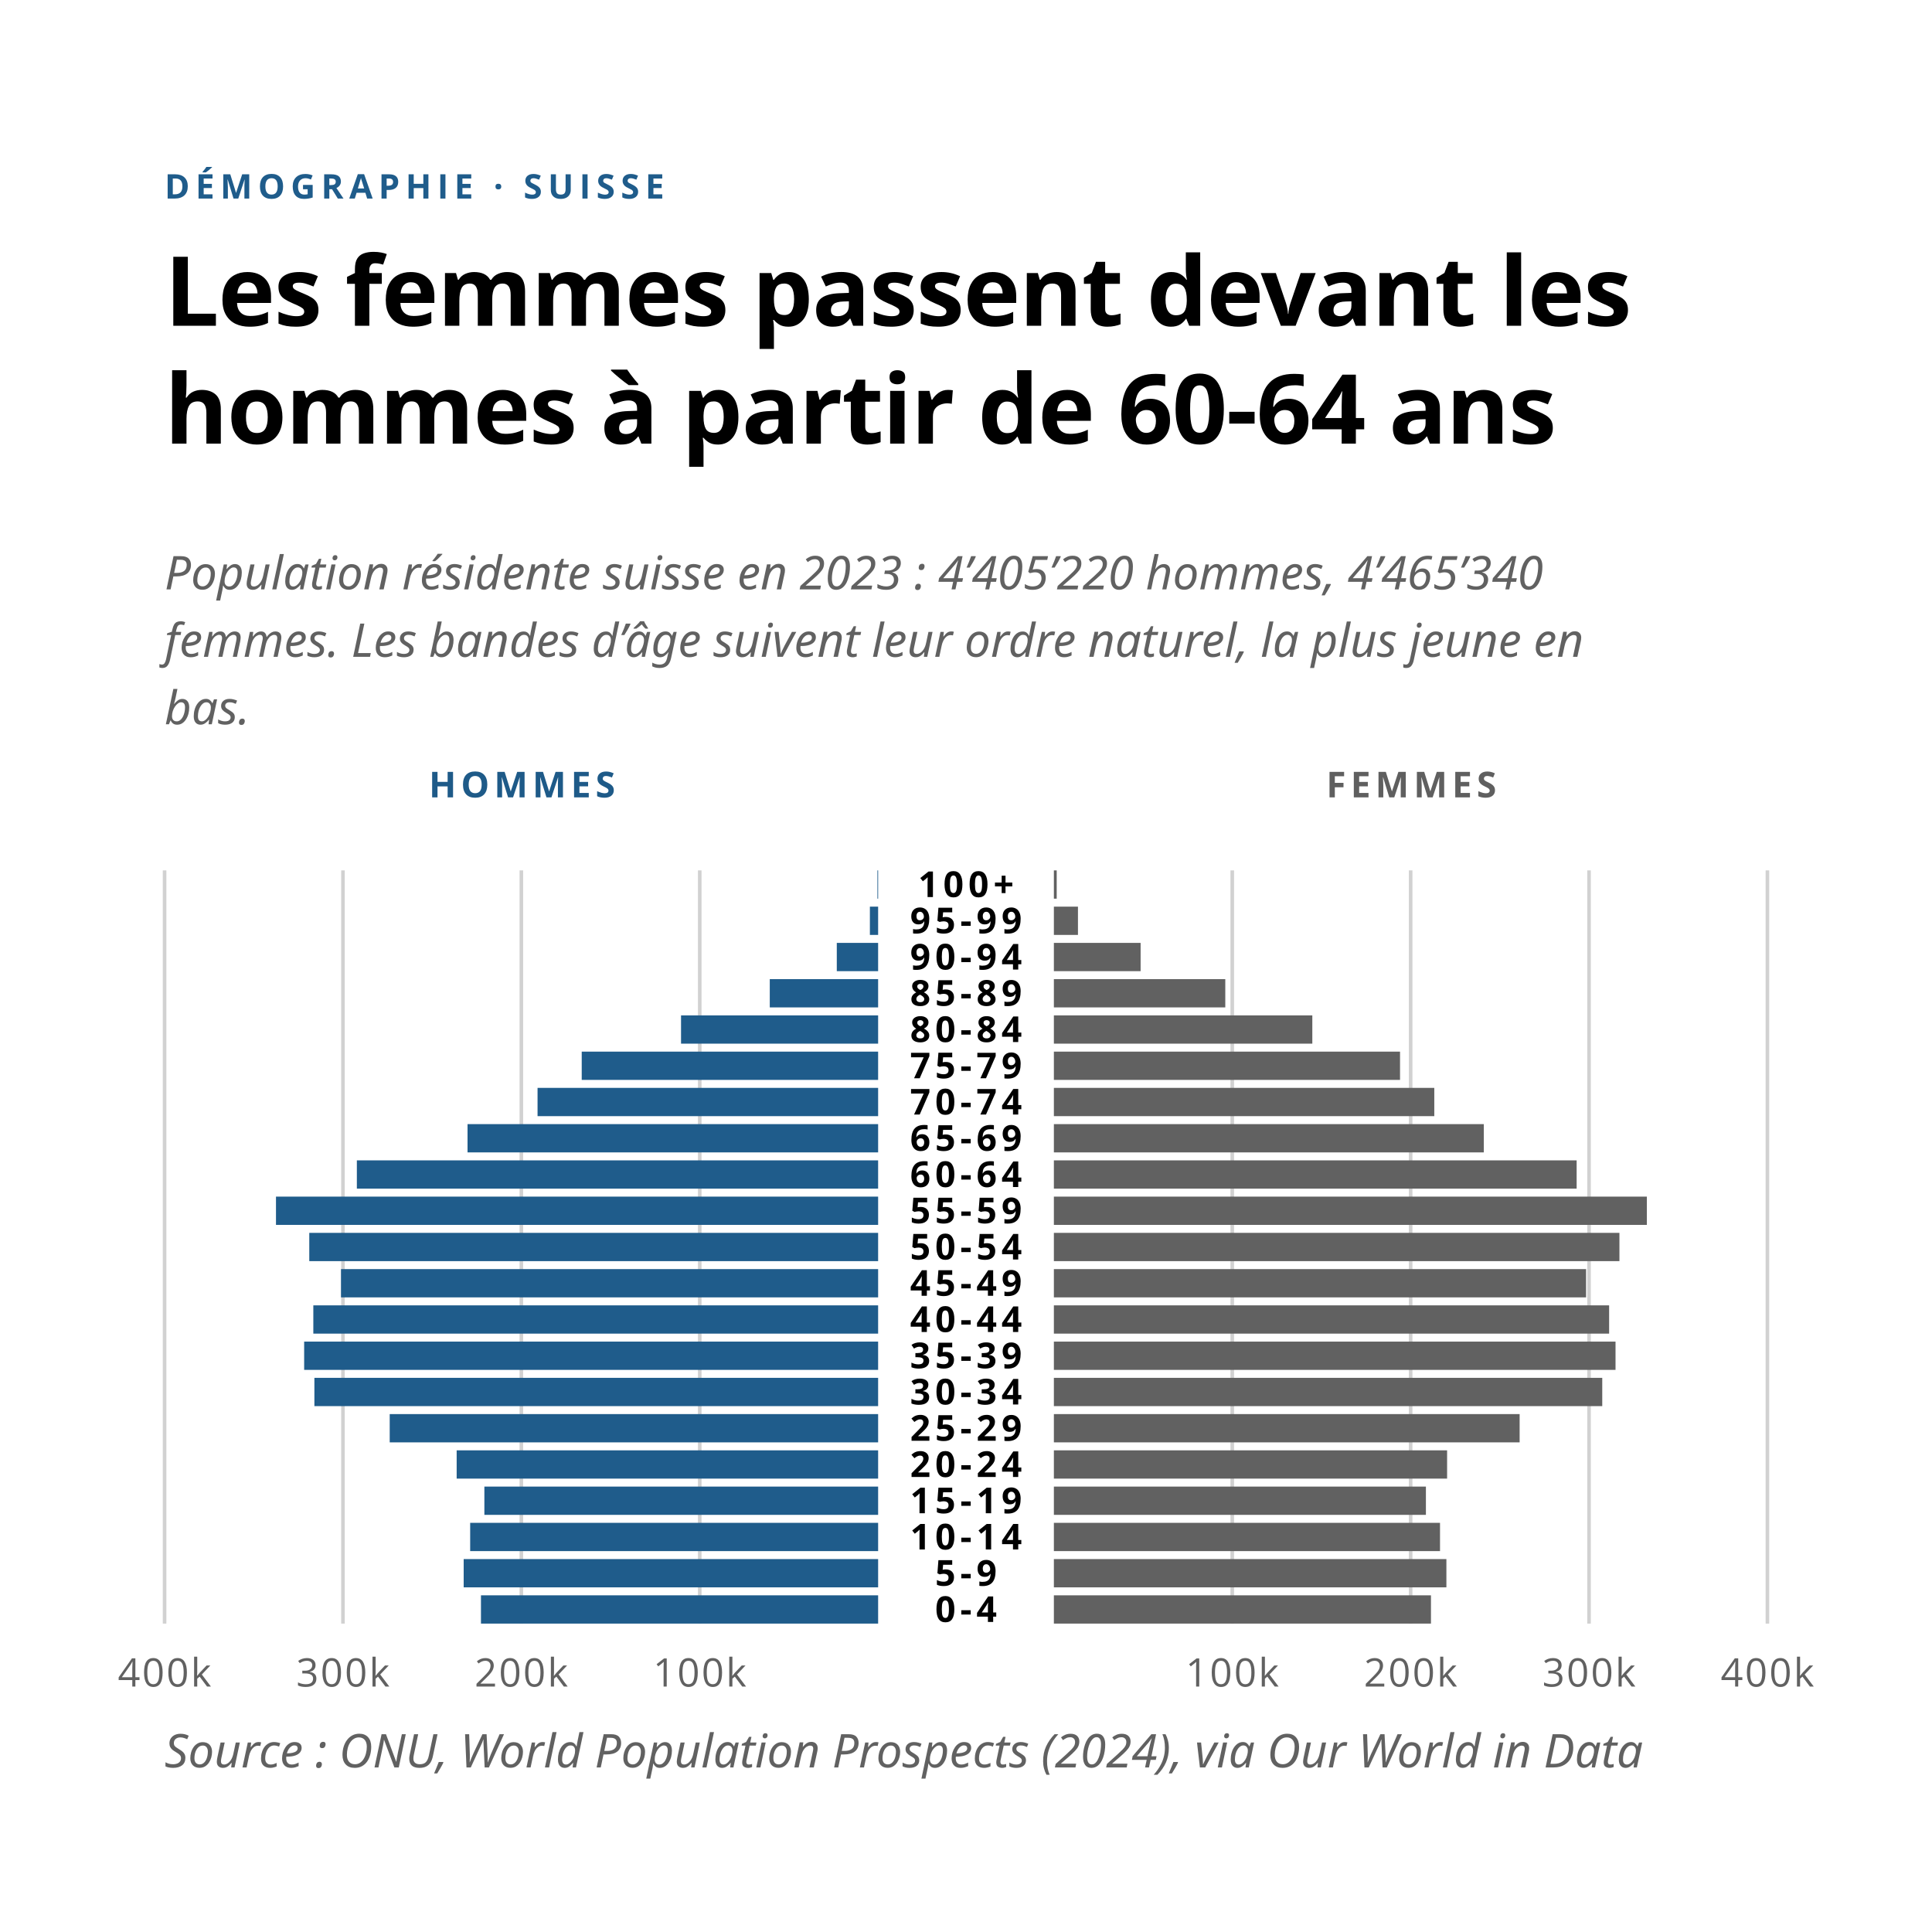
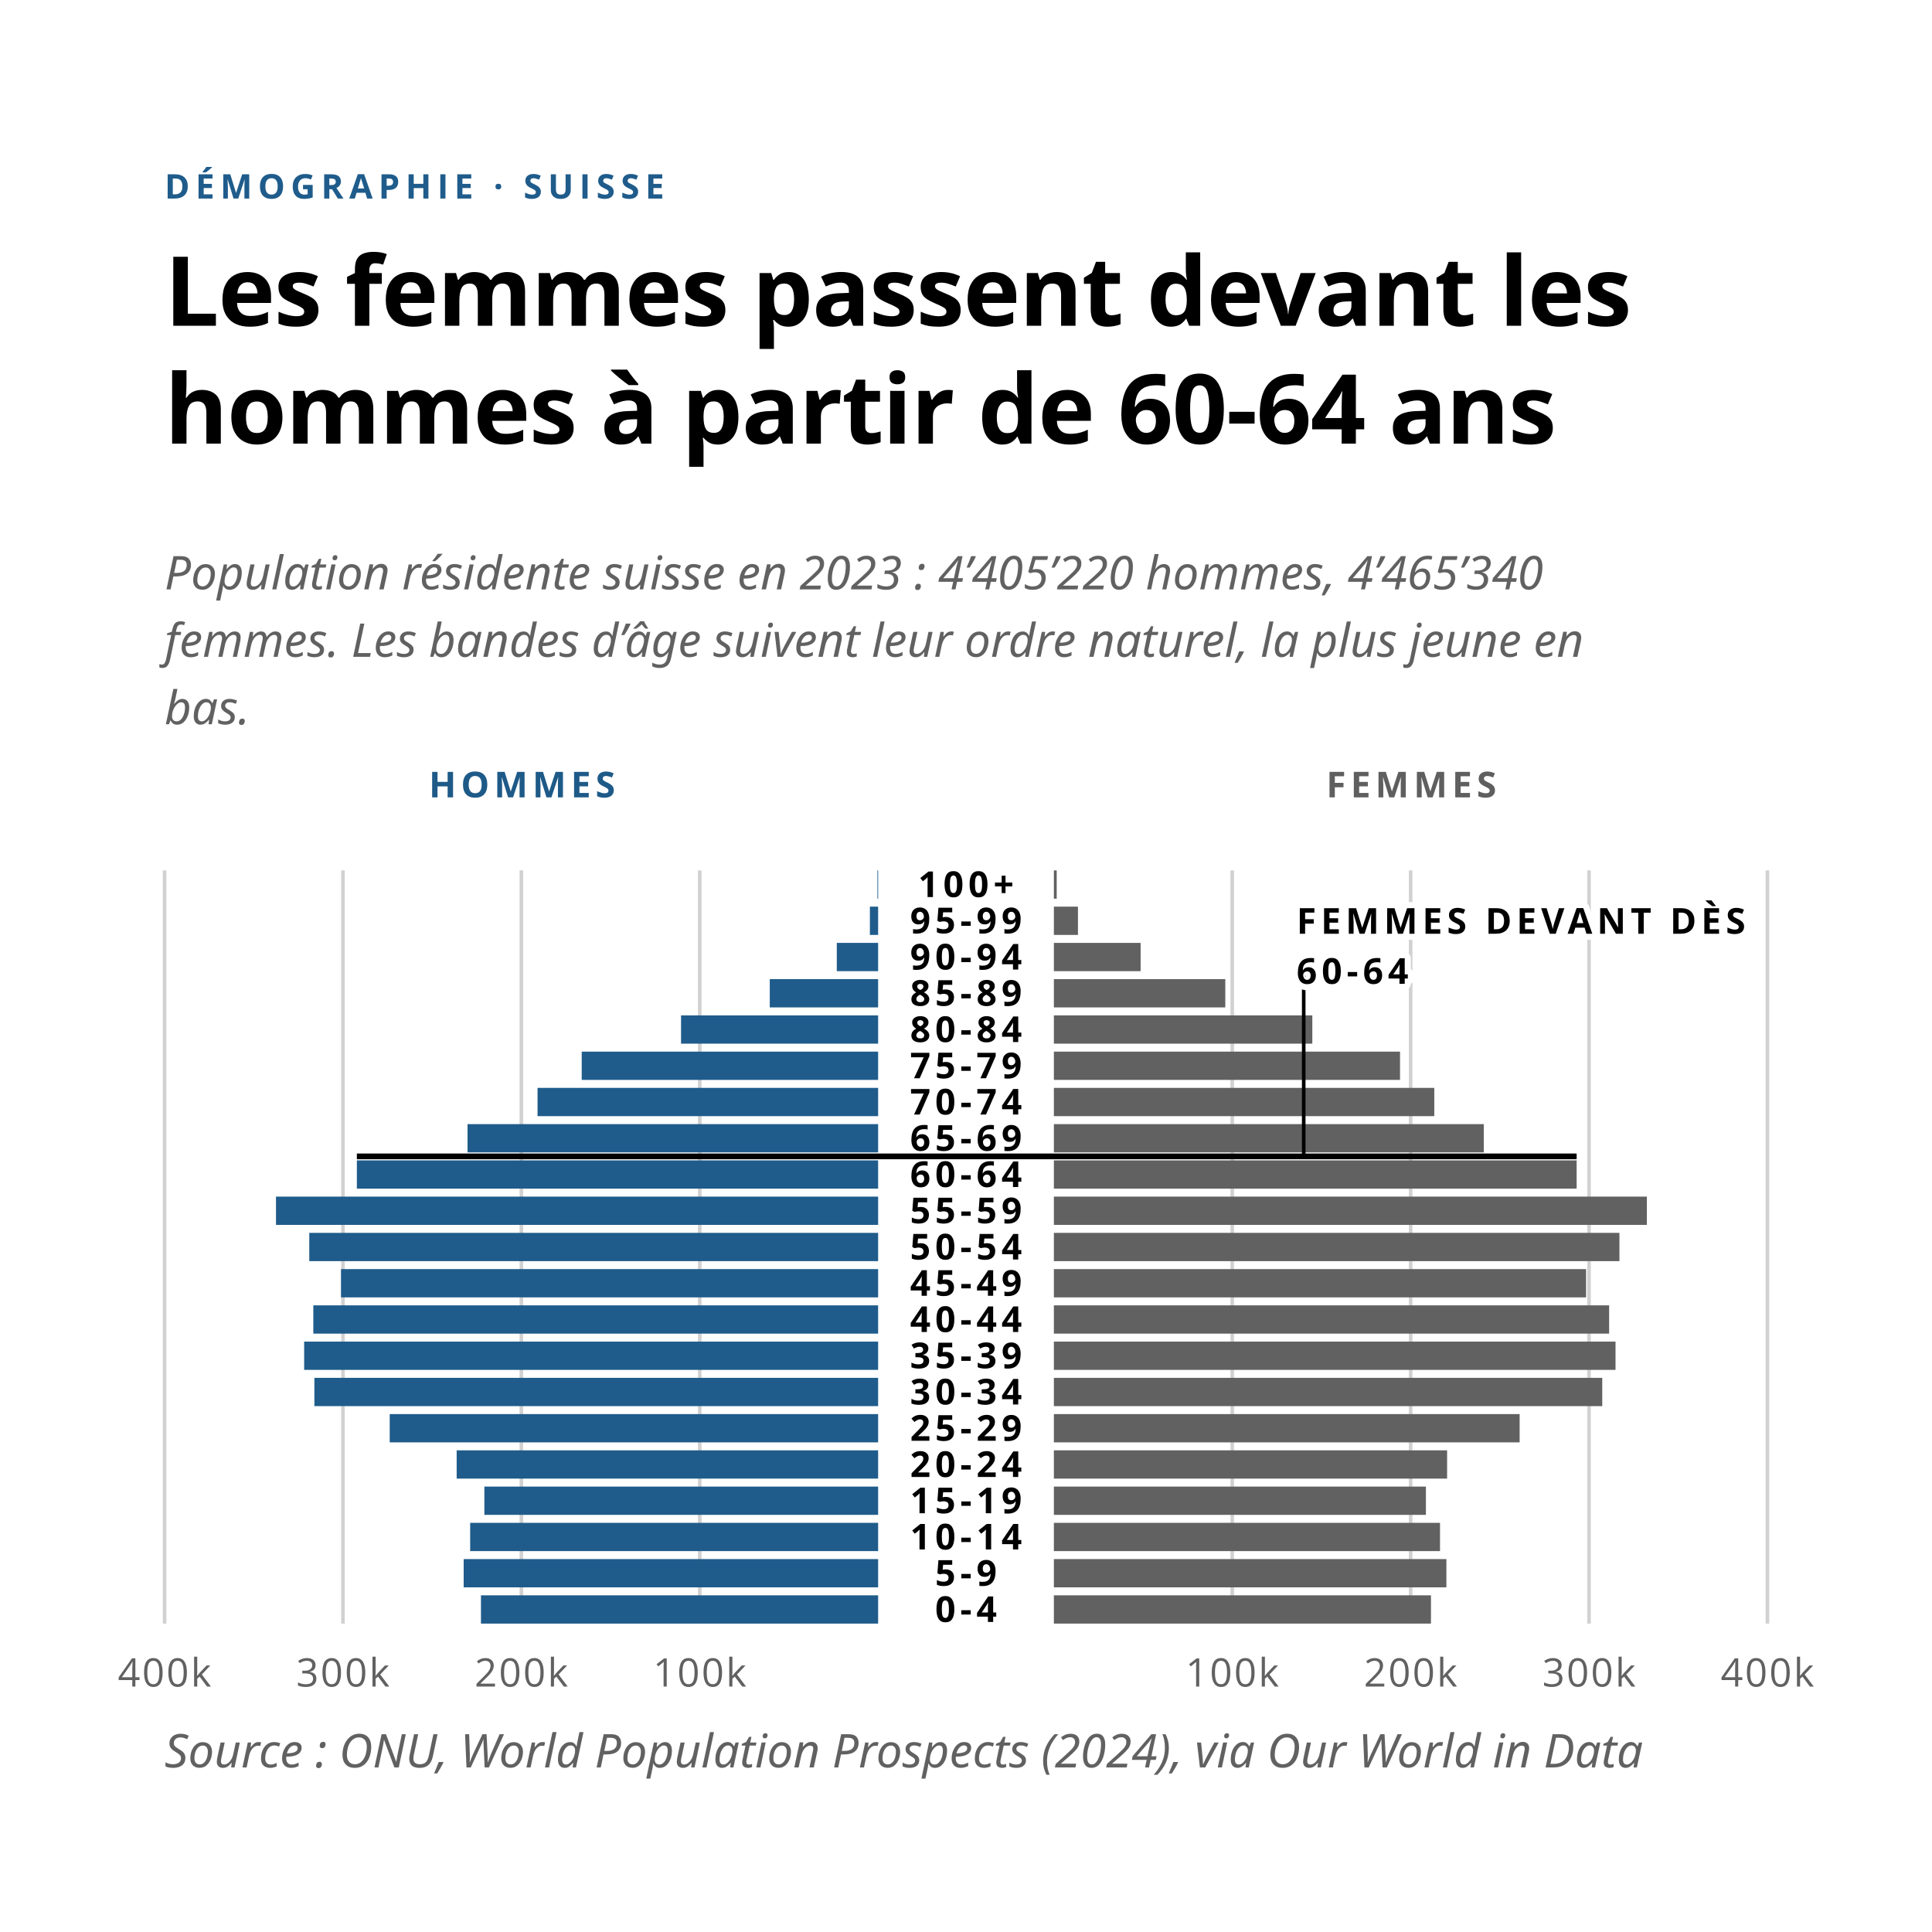
<svg xmlns="http://www.w3.org/2000/svg" width="540" height="540" viewBox="0 0 540 540" role="img" aria-label="Pyramide des âges de la Suisse en 2023, hommes à gauche, femmes à droite, par bandes de cinq ans.">
  <rect x="0" y="0" width="540" height="540" fill="#FFFFFF" />
  <text x="46" y="55.5" font-family="Open Sans" font-size="9.5" font-weight="700" font-style="normal" letter-spacing="1.6" fill="#1F5C8B">DÉMOGRAPHIE · SUISSE</text>
  <text x="46" y="91.05" font-family="Merriweather" font-size="27" font-weight="700" font-style="normal" letter-spacing="-0.3" fill="#000000">Les femmes passent devant les</text>
  <text x="46" y="123.991" font-family="Merriweather" font-size="27" font-weight="700" font-style="normal" letter-spacing="-0.3" fill="#000000">hommes à partir de 60-64 ans</text>
  <text x="46" y="164.732" font-family="Merriweather" font-size="13" font-weight="400" font-style="italic" letter-spacing="0" fill="#616161">Population résidente suisse en 2023 : 4’405’220 hommes, 4’465’340</text>
  <text x="46" y="183.582" font-family="Merriweather" font-size="13" font-weight="400" font-style="italic" letter-spacing="0" fill="#616161">femmes. Les bandes d’âge suivent leur ordre naturel, la plus jeune en</text>
  <text x="46" y="202.431" font-family="Merriweather" font-size="13" font-weight="400" font-style="italic" letter-spacing="0" fill="#616161">bas.</text>
  <text x="46" y="494" font-family="Merriweather" font-size="13" font-weight="400" font-style="italic" letter-spacing="0" fill="#616161">Source : ONU, World Population Prospects (2024), via Our World in Data</text>
  <g>
    <g>
      <line x1="195.579" x2="195.579" y1="243.279" y2="453.801" stroke="#d1d1d1" stroke-width="1" />
      <text x="195.579" y="471.401" text-anchor="middle" font-family="Open Sans" font-size="11" font-weight="400" font-style="normal" letter-spacing="0.5" fill="#616161">100k</text>
    </g>
    <g>
      <line x1="344.421" x2="344.421" y1="243.279" y2="453.801" stroke="#d1d1d1" stroke-width="1" />
      <text x="344.421" y="471.401" text-anchor="middle" font-family="Open Sans" font-size="11" font-weight="400" font-style="normal" letter-spacing="0.5" fill="#616161">100k</text>
    </g>
  </g>
  <g>
    <g>
      <line x1="145.719" x2="145.719" y1="243.279" y2="453.801" stroke="#d1d1d1" stroke-width="1" />
      <text x="145.719" y="471.401" text-anchor="middle" font-family="Open Sans" font-size="11" font-weight="400" font-style="normal" letter-spacing="0.5" fill="#616161">200k</text>
    </g>
    <g>
      <line x1="394.281" x2="394.281" y1="243.279" y2="453.801" stroke="#d1d1d1" stroke-width="1" />
      <text x="394.281" y="471.401" text-anchor="middle" font-family="Open Sans" font-size="11" font-weight="400" font-style="normal" letter-spacing="0.5" fill="#616161">200k</text>
    </g>
  </g>
  <g>
    <g>
      <line x1="95.86" x2="95.86" y1="243.279" y2="453.801" stroke="#d1d1d1" stroke-width="1" />
      <text x="95.86" y="471.401" text-anchor="middle" font-family="Open Sans" font-size="11" font-weight="400" font-style="normal" letter-spacing="0.5" fill="#616161">300k</text>
    </g>
    <g>
      <line x1="444.14" x2="444.14" y1="243.279" y2="453.801" stroke="#d1d1d1" stroke-width="1" />
      <text x="444.14" y="471.401" text-anchor="middle" font-family="Open Sans" font-size="11" font-weight="400" font-style="normal" letter-spacing="0.5" fill="#616161">300k</text>
    </g>
  </g>
  <g>
    <g>
      <line x1="46" x2="46" y1="243.279" y2="453.801" stroke="#d1d1d1" stroke-width="1" />
      <text x="46" y="471.401" text-anchor="middle" font-family="Open Sans" font-size="11" font-weight="400" font-style="normal" letter-spacing="0.5" fill="#616161">400k</text>
    </g>
    <g>
      <line x1="494" x2="494" y1="243.279" y2="453.801" stroke="#d1d1d1" stroke-width="1" />
      <text x="494" y="471.401" text-anchor="middle" font-family="Open Sans" font-size="11" font-weight="400" font-style="normal" letter-spacing="0.5" fill="#616161">400k</text>
    </g>
  </g>
  <g>
    <rect x="134.431" y="445.899" width="111.008" height="7.902" fill="#1F5C8B" />
    <rect x="294.561" y="445.899" width="105.398" height="7.902" fill="#616161" />
    <text x="270" y="453.35" text-anchor="middle" font-family="Open Sans" font-size="10" font-weight="700" font-style="normal" letter-spacing="1.3" fill="#000000">0-4</text>
  </g>
  <g>
    <rect x="129.599" y="435.768" width="115.84" height="7.902" fill="#1F5C8B" />
    <rect x="294.561" y="435.768" width="109.712" height="7.902" fill="#616161" />
    <text x="270" y="443.219" text-anchor="middle" font-family="Open Sans" font-size="10" font-weight="700" font-style="normal" letter-spacing="1.3" fill="#000000">5-9</text>
  </g>
  <g>
    <rect x="131.414" y="425.637" width="114.025" height="7.902" fill="#1F5C8B" />
    <rect x="294.561" y="425.637" width="107.928" height="7.902" fill="#616161" />
    <text x="270" y="433.088" text-anchor="middle" font-family="Open Sans" font-size="10" font-weight="700" font-style="normal" letter-spacing="1.3" fill="#000000">10-14</text>
  </g>
  <g>
    <rect x="135.385" y="415.506" width="110.054" height="7.902" fill="#1F5C8B" />
    <rect x="294.561" y="415.506" width="103.985" height="7.902" fill="#616161" />
    <text x="270" y="422.957" text-anchor="middle" font-family="Open Sans" font-size="10" font-weight="700" font-style="normal" letter-spacing="1.3" fill="#000000">15-19</text>
  </g>
  <g>
    <rect x="127.638" y="405.375" width="117.801" height="7.902" fill="#1F5C8B" />
    <rect x="294.561" y="405.375" width="109.907" height="7.902" fill="#616161" />
    <text x="270" y="412.826" text-anchor="middle" font-family="Open Sans" font-size="10" font-weight="700" font-style="normal" letter-spacing="1.3" fill="#000000">20-24</text>
  </g>
  <g>
    <rect x="108.926" y="395.244" width="136.513" height="7.902" fill="#1F5C8B" />
    <rect x="294.561" y="395.244" width="130.18" height="7.902" fill="#616161" />
    <text x="270" y="402.695" text-anchor="middle" font-family="Open Sans" font-size="10" font-weight="700" font-style="normal" letter-spacing="1.3" fill="#000000">25-29</text>
  </g>
  <g>
    <rect x="87.874" y="385.113" width="157.564" height="7.902" fill="#1F5C8B" />
    <rect x="294.561" y="385.113" width="153.272" height="7.902" fill="#616161" />
    <text x="270" y="392.564" text-anchor="middle" font-family="Open Sans" font-size="10" font-weight="700" font-style="normal" letter-spacing="1.3" fill="#000000">30-34</text>
  </g>
  <g>
    <rect x="85.012" y="374.982" width="160.426" height="7.902" fill="#1F5C8B" />
    <rect x="294.561" y="374.982" width="156.984" height="7.902" fill="#616161" />
    <text x="270" y="382.433" text-anchor="middle" font-family="Open Sans" font-size="10" font-weight="700" font-style="normal" letter-spacing="1.3" fill="#000000">35-39</text>
  </g>
  <g>
    <rect x="87.575" y="364.851" width="157.863" height="7.902" fill="#1F5C8B" />
    <rect x="294.561" y="364.851" width="155.195" height="7.902" fill="#616161" />
    <text x="270" y="372.302" text-anchor="middle" font-family="Open Sans" font-size="10" font-weight="700" font-style="normal" letter-spacing="1.3" fill="#000000">40-44</text>
  </g>
  <g>
    <rect x="95.311" y="354.72" width="150.128" height="7.902" fill="#1F5C8B" />
    <rect x="294.561" y="354.72" width="148.752" height="7.902" fill="#616161" />
    <text x="270" y="362.171" text-anchor="middle" font-family="Open Sans" font-size="10" font-weight="700" font-style="normal" letter-spacing="1.3" fill="#000000">45-49</text>
  </g>
  <g>
    <rect x="86.444" y="344.589" width="158.994" height="7.902" fill="#1F5C8B" />
    <rect x="294.561" y="344.589" width="158.074" height="7.902" fill="#616161" />
    <text x="270" y="352.04" text-anchor="middle" font-family="Open Sans" font-size="10" font-weight="700" font-style="normal" letter-spacing="1.3" fill="#000000">50-54</text>
  </g>
  <g>
    <rect x="77.138" y="334.458" width="168.301" height="7.902" fill="#1F5C8B" />
    <rect x="294.561" y="334.458" width="165.74" height="7.902" fill="#616161" />
    <text x="270" y="341.909" text-anchor="middle" font-family="Open Sans" font-size="10" font-weight="700" font-style="normal" letter-spacing="1.3" fill="#000000">55-59</text>
  </g>
  <g>
    <rect x="99.743" y="324.327" width="145.695" height="7.902" fill="#1F5C8B" />
    <rect x="294.561" y="324.327" width="146.115" height="7.902" fill="#616161" />
    <text x="270" y="331.778" text-anchor="middle" font-family="Open Sans" font-size="10" font-weight="700" font-style="normal" letter-spacing="1.3" fill="#000000">60-64</text>
  </g>
  <g>
    <rect x="130.676" y="314.196" width="114.763" height="7.902" fill="#1F5C8B" />
    <rect x="294.561" y="314.196" width="120.17" height="7.902" fill="#616161" />
    <text x="270" y="321.647" text-anchor="middle" font-family="Open Sans" font-size="10" font-weight="700" font-style="normal" letter-spacing="1.3" fill="#000000">65-69</text>
  </g>
  <g>
    <rect x="150.247" y="304.065" width="95.192" height="7.902" fill="#1F5C8B" />
    <rect x="294.561" y="304.065" width="106.327" height="7.902" fill="#616161" />
    <text x="270" y="311.516" text-anchor="middle" font-family="Open Sans" font-size="10" font-weight="700" font-style="normal" letter-spacing="1.3" fill="#000000">70-74</text>
  </g>
  <g>
    <rect x="162.594" y="293.934" width="82.844" height="7.902" fill="#1F5C8B" />
    <rect x="294.561" y="293.934" width="96.751" height="7.902" fill="#616161" />
    <text x="270" y="301.385" text-anchor="middle" font-family="Open Sans" font-size="10" font-weight="700" font-style="normal" letter-spacing="1.3" fill="#000000">75-79</text>
  </g>
  <g>
    <rect x="190.353" y="283.803" width="55.086" height="7.902" fill="#1F5C8B" />
    <rect x="294.561" y="283.803" width="72.237" height="7.902" fill="#616161" />
    <text x="270" y="291.254" text-anchor="middle" font-family="Open Sans" font-size="10" font-weight="700" font-style="normal" letter-spacing="1.3" fill="#000000">80-84</text>
  </g>
  <g>
    <rect x="215.154" y="273.672" width="30.284" height="7.902" fill="#1F5C8B" />
    <rect x="294.561" y="273.672" width="47.91" height="7.902" fill="#616161" />
    <text x="270" y="281.123" text-anchor="middle" font-family="Open Sans" font-size="10" font-weight="700" font-style="normal" letter-spacing="1.3" fill="#000000">85-89</text>
  </g>
  <g>
    <rect x="233.886" y="263.541" width="11.552" height="7.902" fill="#1F5C8B" />
    <rect x="294.561" y="263.541" width="24.245" height="7.902" fill="#616161" />
    <text x="270" y="270.992" text-anchor="middle" font-family="Open Sans" font-size="10" font-weight="700" font-style="normal" letter-spacing="1.3" fill="#000000">90-94</text>
  </g>
  <g>
    <rect x="243.137" y="253.41" width="2.302" height="7.902" fill="#1F5C8B" />
    <rect x="294.561" y="253.41" width="6.732" height="7.902" fill="#616161" />
    <text x="270" y="260.861" text-anchor="middle" font-family="Open Sans" font-size="10" font-weight="700" font-style="normal" letter-spacing="1.3" fill="#000000">95-99</text>
  </g>
  <g>
    <rect x="245.247" y="243.279" width="0.192" height="7.902" fill="#1F5C8B" />
    <rect x="294.561" y="243.279" width="0.791" height="7.902" fill="#616161" />
    <text x="270" y="250.73" text-anchor="middle" font-family="Open Sans" font-size="10" font-weight="700" font-style="normal" letter-spacing="1.3" fill="#000000">100+</text>
  </g>
  <g>
+     <line x1="99.743" x2="440.676" y1="323.213" y2="323.213" stroke="#000000" stroke-width="1.6" />
+     <line x1="364.393" x2="364.393" y1="266.848" y2="323.213" stroke="#000000" stroke-width="1" />
+   </g>
+   <g>
    <text x="119.879" y="222.877" font-family="Open Sans" font-size="10" font-weight="700" font-style="normal" letter-spacing="1.3" fill="none" stroke="#FFFFFF" stroke-width="3.4" stroke-linejoin="round">HOMMES</text>
    <text x="119.879" y="222.877" font-family="Open Sans" font-size="10" font-weight="700" font-style="normal" letter-spacing="1.3" fill="#1e5a88">HOMMES</text>
  </g>
  <g>
    <text x="370.701" y="222.877" font-family="Open Sans" font-size="10" font-weight="700" font-style="normal" letter-spacing="1.3" fill="none" stroke="#FFFFFF" stroke-width="3.4" stroke-linejoin="round">FEMMES</text>
    <text x="370.701" y="222.877" font-family="Open Sans" font-size="10" font-weight="700" font-style="normal" letter-spacing="1.3" fill="#5f5f5f">FEMMES</text>
  </g>
+   <g>
+     <text x="362.393" y="260.987" font-family="Open Sans" font-size="10" font-weight="700" font-style="normal" letter-spacing="1.3" fill="none" stroke="#FFFFFF" stroke-width="3.4" stroke-linejoin="round">FEMMES DEVANT DÈS</text>
+     <text x="362.393" y="274.987" font-family="Open Sans" font-size="10" font-weight="700" font-style="normal" letter-spacing="1.3" fill="none" stroke="#FFFFFF" stroke-width="3.4" stroke-linejoin="round">60-64</text>
+     <text x="362.393" y="260.987" font-family="Open Sans" font-size="10" font-weight="700" font-style="normal" letter-spacing="1.3" fill="#000000">FEMMES DEVANT DÈS</text>
+     <text x="362.393" y="274.987" font-family="Open Sans" font-size="10" font-weight="700" font-style="normal" letter-spacing="1.3" fill="#000000">60-64</text>
+   </g>
</svg>
